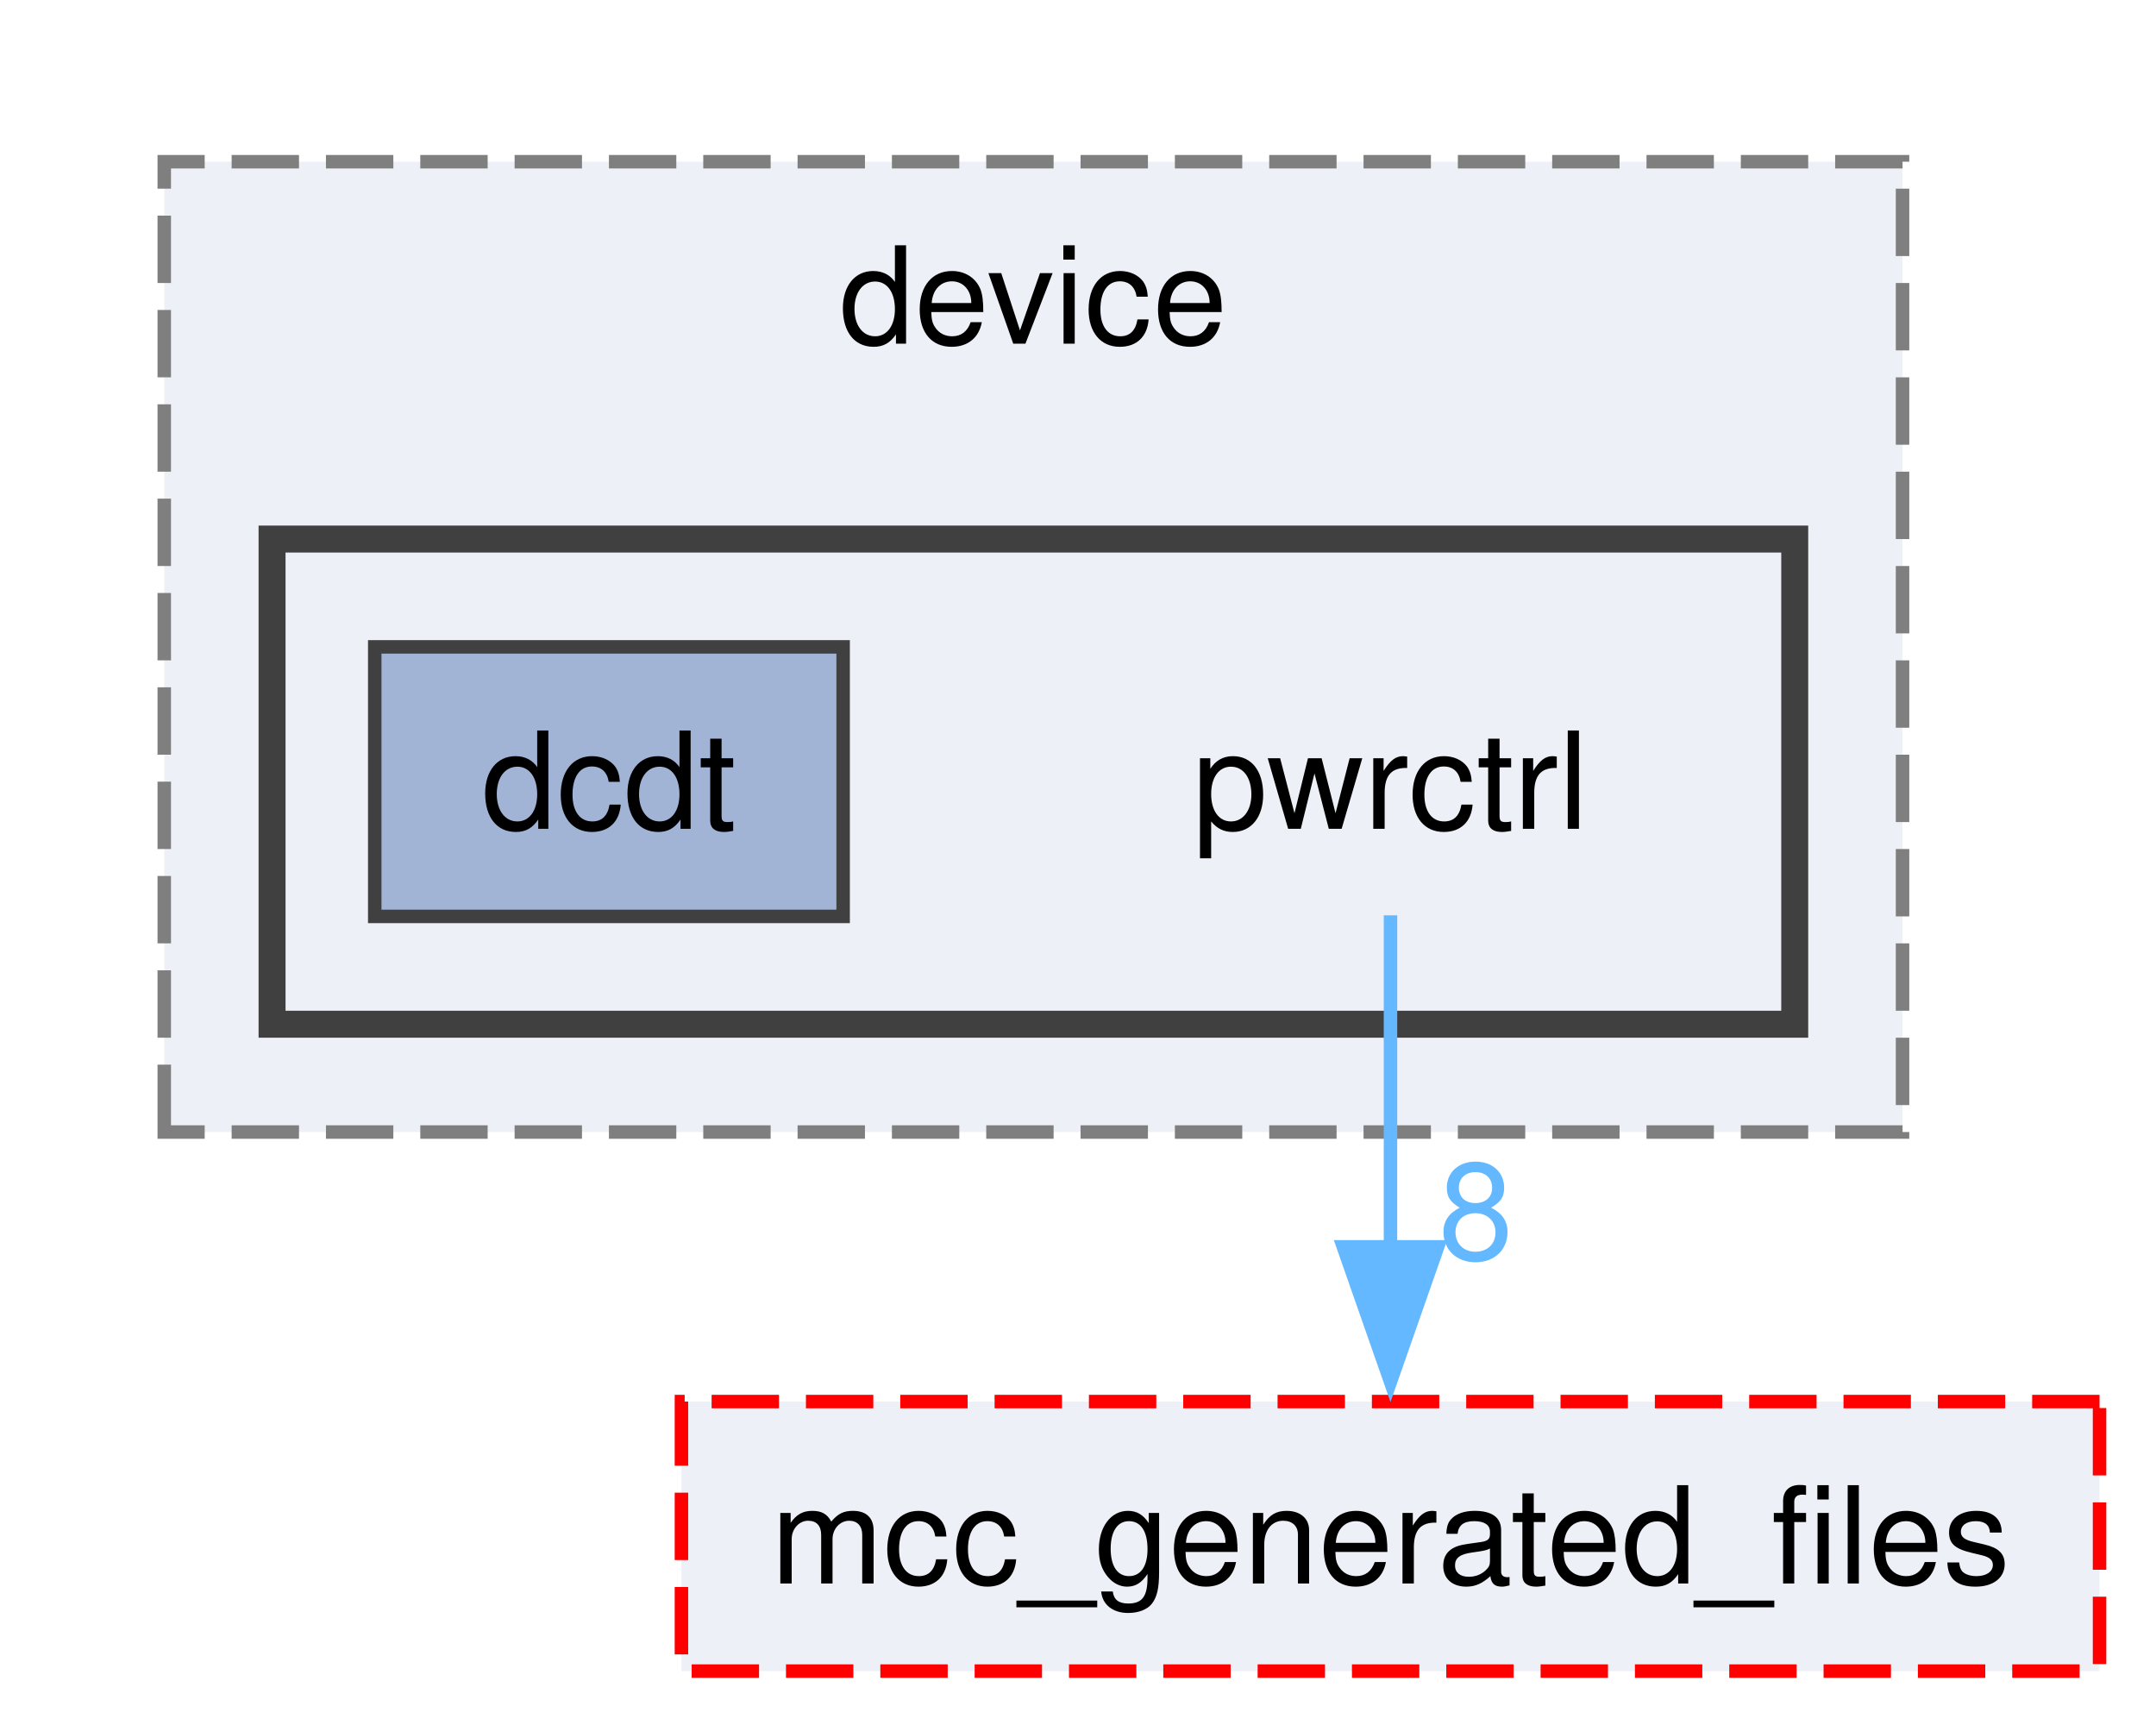
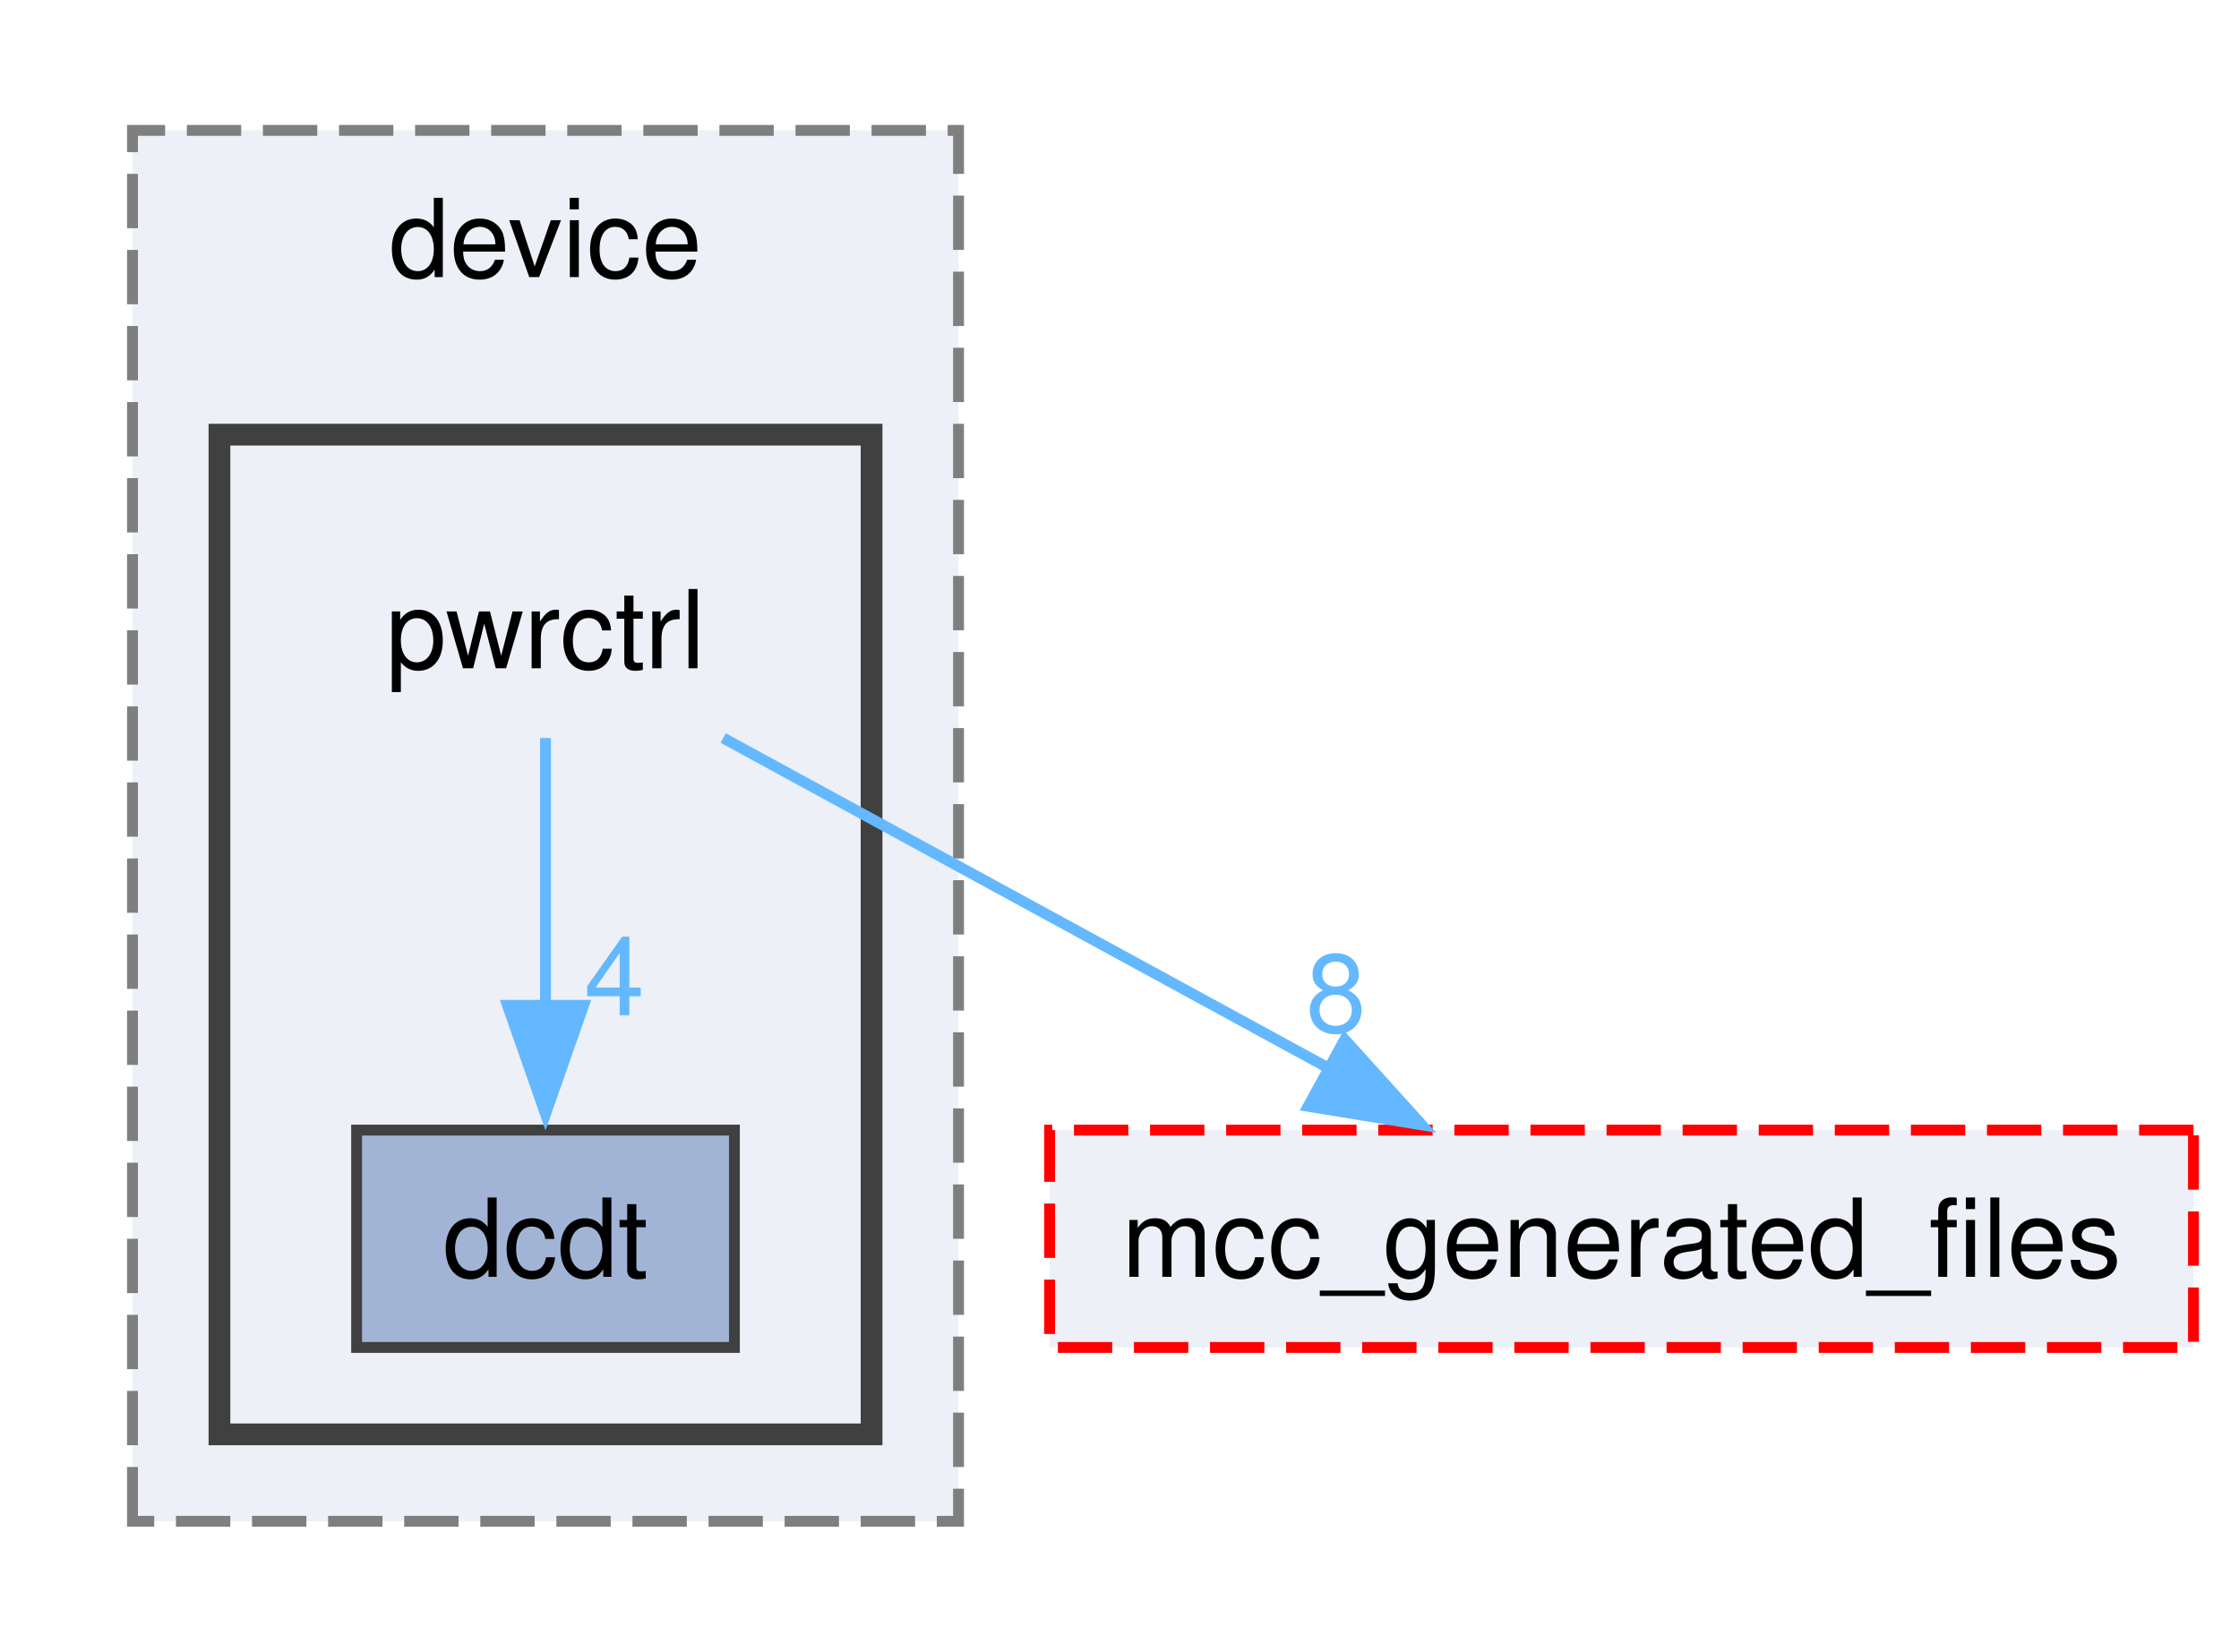
- <svg xmlns="http://www.w3.org/2000/svg" xmlns:xlink="http://www.w3.org/1999/xlink" width="160pt" height="128pt" viewBox="0.00 0.00 159.62 128.00">
-   <g id="graph0" class="graph" transform="scale(1 1) rotate(0) translate(4 124)">
+ <svg xmlns="http://www.w3.org/2000/svg" xmlns:xlink="http://www.w3.org/1999/xlink" width="206pt" height="152pt" viewBox="0.00 0.00 205.62 152.00">
+   <g id="graph0" class="graph" transform="scale(1 1) rotate(0) translate(4 148)">
    <g id="clust1" class="cluster">
      <g id="a_clust1">
        <a xlink:href="dir_58b48c3794575126885a26d505619548.html" target="_top" xlink:title="device">
-           <polygon fill="#edf0f7" stroke="#7f7f7f" stroke-dasharray="5,2" points="8,-40 8,-112 137,-112 137,-40 8,-40" />
-           <text text-anchor="middle" x="72.5" y="-98.5" font-family="Helvetica,sans-Serif" font-size="10.00">device</text>
+           <polygon fill="#edf0f7" stroke="#7f7f7f" stroke-dasharray="5,2" points="8,-8 8,-136 84,-136 84,-8 8,-8" />
+           <text text-anchor="middle" x="46" y="-122.5" font-family="Helvetica,sans-Serif" font-size="10.00">device</text>
        </a>
      </g>
    </g>
    <g id="clust2" class="cluster">
      <g id="a_clust2">
        <a xlink:href="dir_af1542be5aa20d85f858e7780b3b9992.html" target="_top">
-           <polygon fill="#edf0f7" stroke="#404040" stroke-width="2" points="16,-48 16,-84 129,-84 129,-48 16,-48" />
+           <polygon fill="#edf0f7" stroke="#404040" stroke-width="2" points="16,-16 16,-108 76,-108 76,-16 16,-16" />
        </a>
      </g>
    </g>
    <g id="node1" class="node">
-       <text text-anchor="middle" x="99" y="-62.5" font-family="Helvetica,sans-Serif" font-size="10.00">pwrctrl</text>
+       <text text-anchor="middle" x="46" y="-86.5" font-family="Helvetica,sans-Serif" font-size="10.00">pwrctrl</text>
    </g>
-     <g id="node3" class="node">
-       <g id="a_node3">
-         <a xlink:href="dir_f28365b143566f99bb5bb020caed50c6.html" target="_top" xlink:title="mcc_generated_files">
-           <polygon fill="#edf0f7" stroke="red" stroke-dasharray="5,2" points="151.62,-20 46.38,-20 46.38,0 151.62,0 151.62,-20" />
-           <text text-anchor="middle" x="99" y="-6.5" font-family="Helvetica,sans-Serif" font-size="10.00">mcc_generated_files</text>
+     <g id="node2" class="node">
+       <g id="a_node2">
+         <a xlink:href="dir_5794353917a40325497fd22583d1b7fe.html" target="_top" xlink:title="dcdt">
+           <polygon fill="#a2b4d6" stroke="#404040" points="63.38,-44 28.62,-44 28.62,-24 63.38,-24 63.38,-44" />
+           <text text-anchor="middle" x="46" y="-30.5" font-family="Helvetica,sans-Serif" font-size="10.00">dcdt</text>
        </a>
      </g>
    </g>
    <g id="edge1" class="edge">
      <g id="a_edge1">
-         <a xlink:href="dir_000029_000025.html" target="_top">
-           <path fill="none" stroke="#63b8ff" d="M99,-56.08C99,-49.33 99,-39.78 99,-31.21" />
-           <polygon fill="#63b8ff" stroke="#63b8ff" points="102.5,-31.48 99,-21.48 95.5,-31.48 102.5,-31.48" />
+         <a xlink:href="dir_000029_000014.html" target="_top">
+           <path fill="none" stroke="#63b8ff" d="M46,-80.08C46,-73.33 46,-63.78 46,-55.21" />
+           <polygon fill="#63b8ff" stroke="#63b8ff" points="49.5,-55.48 46,-45.48 42.5,-55.48 49.5,-55.48" />
        </a>
      </g>
      <g id="a_edge1-headlabel">
-         <a xlink:href="dir_000029_000025.html" target="_top" xlink:title="8">
-           <text text-anchor="middle" x="105.34" y="-30.57" font-family="Helvetica,sans-Serif" font-size="10.00" fill="#63b8ff">8</text>
+         <a xlink:href="dir_000029_000014.html" target="_top" xlink:title="4">
+           <text text-anchor="middle" x="52.34" y="-54.57" font-family="Helvetica,sans-Serif" font-size="10.00" fill="#63b8ff">4</text>
        </a>
      </g>
    </g>
-     <g id="node2" class="node">
-       <g id="a_node2">
-         <a xlink:href="dir_5794353917a40325497fd22583d1b7fe.html" target="_top" xlink:title="dcdt">
-           <polygon fill="#a2b4d6" stroke="#404040" points="58.38,-76 23.62,-76 23.62,-56 58.38,-56 58.38,-76" />
-           <text text-anchor="middle" x="41" y="-62.5" font-family="Helvetica,sans-Serif" font-size="10.00">dcdt</text>
+     <g id="node3" class="node">
+       <g id="a_node3">
+         <a xlink:href="dir_f28365b143566f99bb5bb020caed50c6.html" target="_top" xlink:title="mcc_generated_files">
+           <polygon fill="#edf0f7" stroke="red" stroke-dasharray="5,2" points="197.62,-44 92.38,-44 92.38,-24 197.62,-24 197.62,-44" />
+           <text text-anchor="middle" x="145" y="-30.5" font-family="Helvetica,sans-Serif" font-size="10.00">mcc_generated_files</text>
+         </a>
+       </g>
+     </g>
+     <g id="edge2" class="edge">
+       <g id="a_edge2">
+         <a xlink:href="dir_000029_000025.html" target="_top">
+           <path fill="none" stroke="#63b8ff" d="M62.35,-80.08C77.55,-71.79 100.46,-59.29 118.31,-49.56" />
+           <polygon fill="#63b8ff" stroke="#63b8ff" points="119.53,-52.34 126.63,-44.48 116.17,-46.19 119.53,-52.34" />
+         </a>
+       </g>
+       <g id="a_edge2-headlabel">
+         <a xlink:href="dir_000029_000025.html" target="_top" xlink:title="8">
+           <text text-anchor="middle" x="118.73" y="-53.05" font-family="Helvetica,sans-Serif" font-size="10.00" fill="#63b8ff">8</text>
        </a>
      </g>
    </g>
  </g>
</svg>
